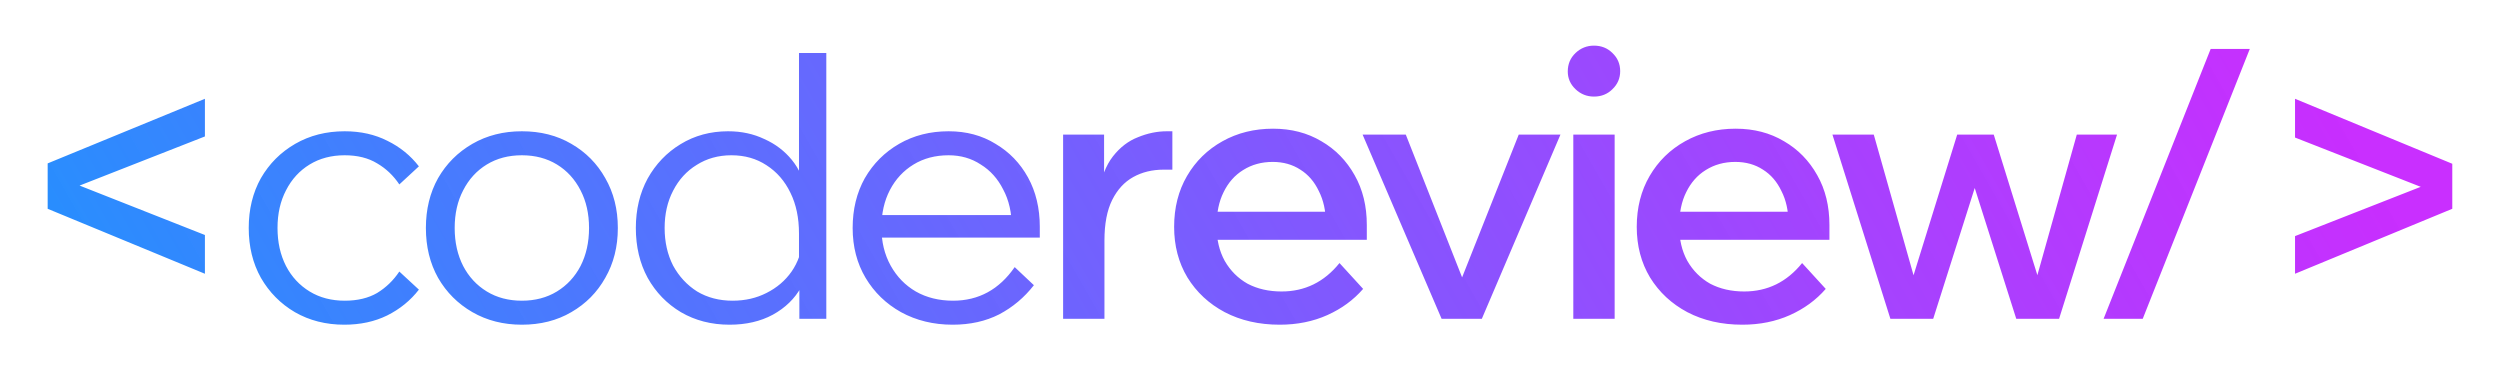
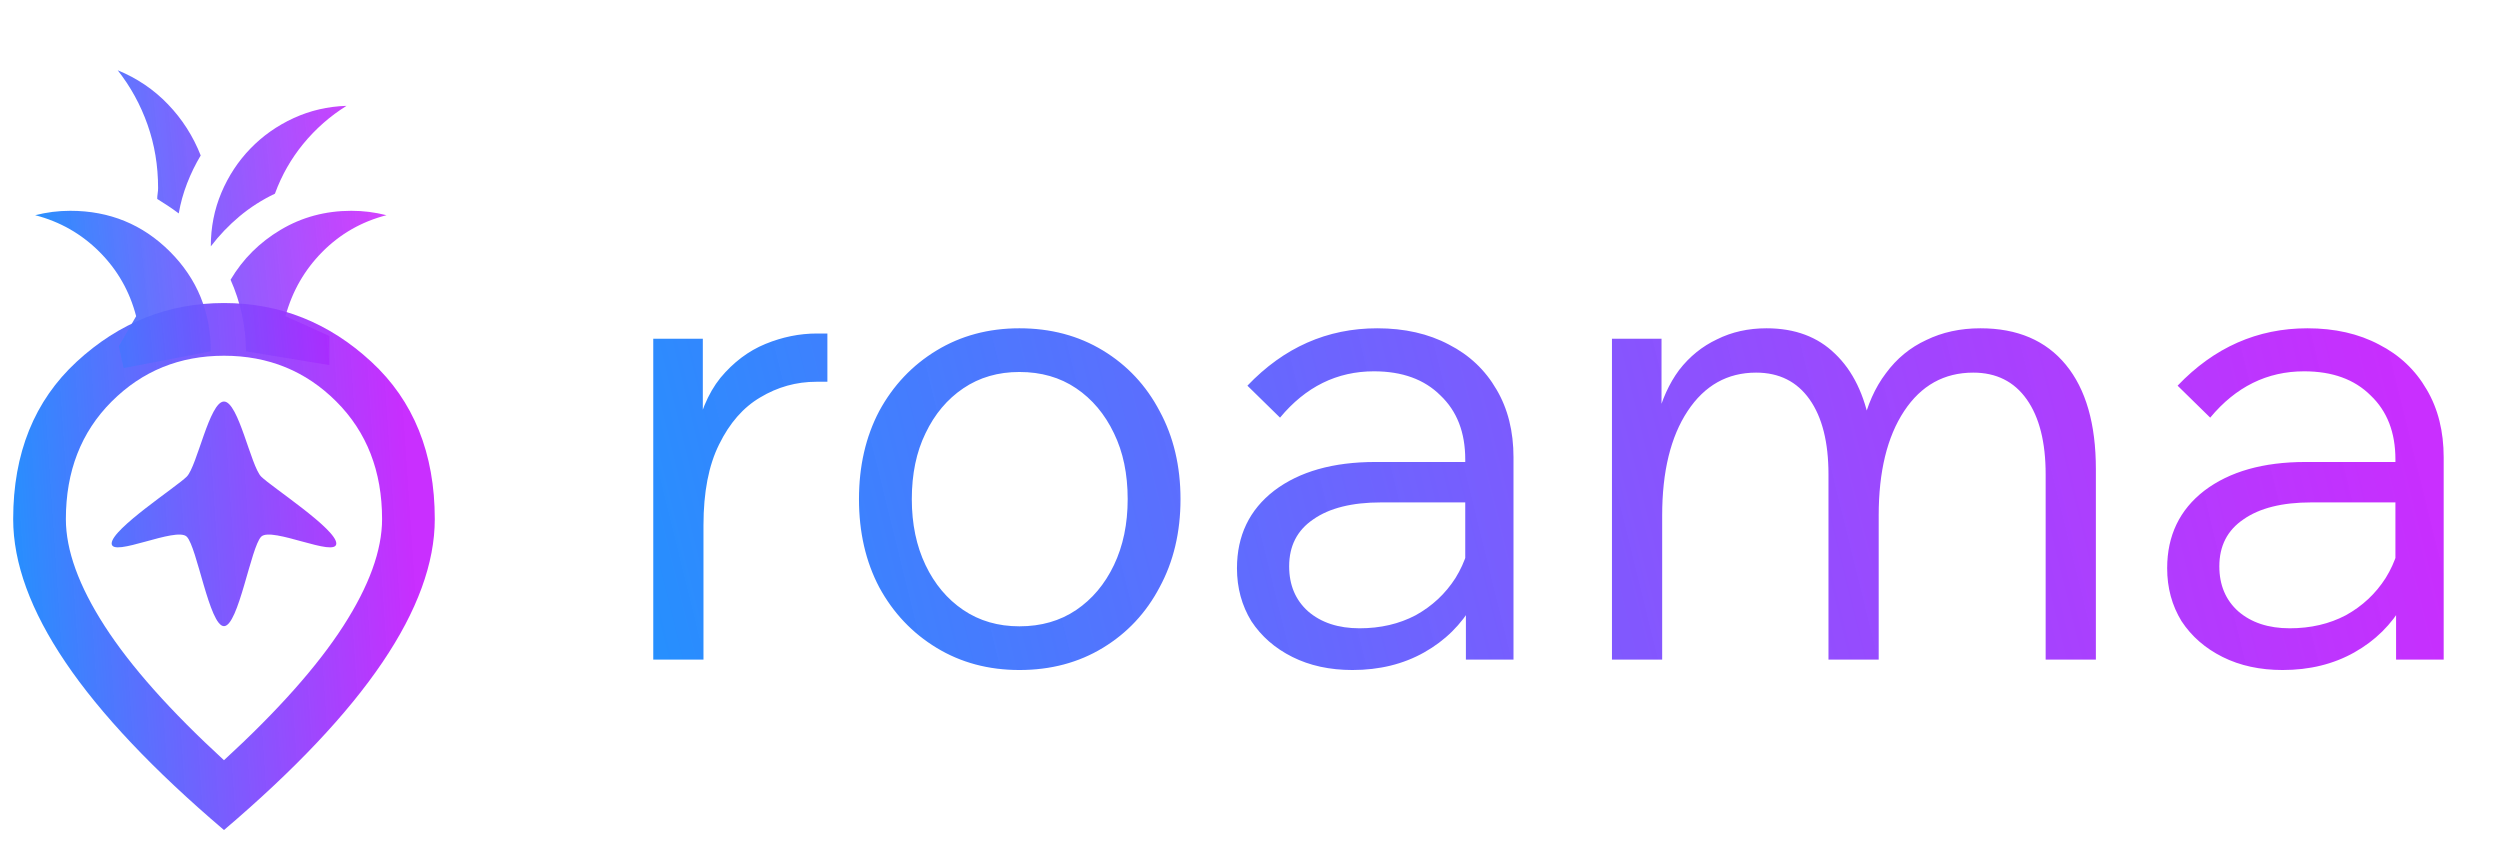
- <svg xmlns="http://www.w3.org/2000/svg" width="149" height="22" viewBox="0 0 149 22" fill="none">
-   <path d="M2.841 10.31L12.213 14.006V16.316L2.841 12.444V10.31ZM2.841 9.738L12.213 5.888V8.132L2.841 11.806V9.738ZM23.8 16.184L24.966 17.262C24.467 17.907 23.837 18.421 23.074 18.802C22.326 19.169 21.475 19.352 20.522 19.352C19.422 19.352 18.439 19.103 17.574 18.604C16.723 18.105 16.049 17.423 15.55 16.558C15.066 15.693 14.824 14.703 14.824 13.588C14.824 12.473 15.066 11.483 15.55 10.618C16.049 9.753 16.731 9.071 17.596 8.572C18.461 8.073 19.444 7.824 20.544 7.824C21.497 7.824 22.348 8.015 23.096 8.396C23.844 8.763 24.467 9.269 24.966 9.914L23.8 10.992C23.448 10.464 23.008 10.046 22.48 9.738C21.952 9.415 21.307 9.254 20.544 9.254C19.752 9.254 19.055 9.437 18.454 9.804C17.853 10.171 17.383 10.684 17.046 11.344C16.709 11.989 16.54 12.737 16.54 13.588C16.54 14.439 16.709 15.194 17.046 15.854C17.383 16.499 17.853 17.005 18.454 17.372C19.055 17.739 19.752 17.922 20.544 17.922C21.307 17.922 21.952 17.768 22.48 17.46C23.008 17.137 23.448 16.712 23.8 16.184ZM31.103 19.352C30.003 19.352 29.02 19.103 28.155 18.604C27.289 18.105 26.607 17.423 26.109 16.558C25.625 15.693 25.383 14.703 25.383 13.588C25.383 12.473 25.625 11.483 26.109 10.618C26.607 9.753 27.289 9.071 28.155 8.572C29.02 8.073 30.003 7.824 31.103 7.824C32.217 7.824 33.2 8.073 34.051 8.572C34.916 9.071 35.591 9.753 36.075 10.618C36.573 11.483 36.823 12.473 36.823 13.588C36.823 14.703 36.573 15.693 36.075 16.558C35.591 17.423 34.916 18.105 34.051 18.604C33.2 19.103 32.217 19.352 31.103 19.352ZM31.103 17.922C31.895 17.922 32.591 17.739 33.193 17.372C33.794 17.005 34.263 16.499 34.601 15.854C34.938 15.194 35.107 14.439 35.107 13.588C35.107 12.737 34.938 11.989 34.601 11.344C34.263 10.684 33.794 10.171 33.193 9.804C32.591 9.437 31.895 9.254 31.103 9.254C30.311 9.254 29.614 9.437 29.013 9.804C28.411 10.171 27.942 10.684 27.605 11.344C27.267 11.989 27.099 12.737 27.099 13.588C27.099 14.439 27.267 15.194 27.605 15.854C27.942 16.499 28.411 17.005 29.013 17.372C29.614 17.739 30.311 17.922 31.103 17.922ZM49.248 19H47.642V16.052L47.62 16.03V13.918C47.62 12.994 47.452 12.187 47.114 11.498C46.777 10.794 46.3 10.244 45.684 9.848C45.083 9.452 44.386 9.254 43.594 9.254C42.817 9.254 42.128 9.445 41.526 9.826C40.925 10.193 40.456 10.706 40.118 11.366C39.781 12.011 39.612 12.752 39.612 13.588C39.612 14.424 39.781 15.172 40.118 15.832C40.47 16.477 40.947 16.991 41.548 17.372C42.164 17.739 42.868 17.922 43.66 17.922C44.408 17.922 45.083 17.768 45.684 17.46C46.3 17.152 46.799 16.727 47.18 16.184C47.562 15.627 47.782 15.003 47.84 14.314L48.148 14.754C48.266 15.619 48.134 16.404 47.752 17.108C47.371 17.797 46.806 18.347 46.058 18.758C45.325 19.154 44.467 19.352 43.484 19.352C42.399 19.352 41.431 19.103 40.58 18.604C39.744 18.105 39.084 17.423 38.6 16.558C38.131 15.693 37.896 14.703 37.896 13.588C37.896 12.488 38.131 11.505 38.6 10.64C39.084 9.775 39.737 9.093 40.558 8.594C41.394 8.081 42.34 7.824 43.396 7.824C44.188 7.824 44.907 7.978 45.552 8.286C46.212 8.579 46.762 8.997 47.202 9.54C47.642 10.083 47.921 10.721 48.038 11.454H47.62V3.16H49.248V19ZM60.476 15.92L61.62 16.998C61.048 17.731 60.359 18.311 59.552 18.736C58.745 19.147 57.822 19.352 56.78 19.352C55.636 19.352 54.609 19.103 53.7 18.604C52.806 18.105 52.102 17.423 51.588 16.558C51.075 15.693 50.818 14.703 50.818 13.588C50.818 12.473 51.06 11.483 51.544 10.618C52.043 9.753 52.725 9.071 53.59 8.572C54.456 8.073 55.438 7.824 56.538 7.824C57.594 7.824 58.526 8.073 59.332 8.572C60.154 9.056 60.799 9.723 61.268 10.574C61.737 11.425 61.972 12.407 61.972 13.522V13.654H60.3V13.522C60.3 12.671 60.132 11.931 59.794 11.3C59.471 10.655 59.024 10.156 58.452 9.804C57.895 9.437 57.257 9.254 56.538 9.254C55.746 9.254 55.05 9.437 54.448 9.804C53.847 10.171 53.377 10.677 53.04 11.322C52.703 11.967 52.534 12.715 52.534 13.566C52.534 14.417 52.718 15.172 53.084 15.832C53.451 16.492 53.95 17.005 54.58 17.372C55.225 17.739 55.966 17.922 56.802 17.922C58.328 17.922 59.552 17.255 60.476 15.92ZM61.972 14.16H52.182V12.818H61.62L61.972 13.522V14.16ZM69.873 7.824V10.112H69.345C68.67 10.112 68.069 10.259 67.541 10.552C67.013 10.845 66.595 11.3 66.287 11.916C65.979 12.532 65.825 13.339 65.825 14.336V19H63.361V8.022H65.803V11.564H65.473C65.62 10.611 65.906 9.863 66.331 9.32C66.756 8.777 67.255 8.396 67.827 8.176C68.399 7.941 68.971 7.824 69.543 7.824H69.873ZM79.834 15.678L81.242 17.218C80.67 17.878 79.958 18.399 79.108 18.78C78.257 19.161 77.311 19.352 76.27 19.352C75.038 19.352 73.945 19.103 72.992 18.604C72.053 18.105 71.312 17.416 70.77 16.536C70.242 15.656 69.978 14.651 69.978 13.522C69.978 12.378 70.234 11.366 70.748 10.486C71.261 9.606 71.965 8.917 72.86 8.418C73.754 7.919 74.759 7.67 75.874 7.67C76.959 7.67 77.92 7.919 78.756 8.418C79.592 8.902 80.252 9.577 80.736 10.442C81.22 11.293 81.462 12.283 81.462 13.412V13.544H79.02V13.302C79.02 12.569 78.88 11.931 78.602 11.388C78.338 10.831 77.971 10.405 77.502 10.112C77.032 9.804 76.482 9.65 75.852 9.65C75.192 9.65 74.605 9.811 74.092 10.134C73.593 10.442 73.204 10.882 72.926 11.454C72.647 12.011 72.508 12.686 72.508 13.478C72.508 14.27 72.669 14.959 72.992 15.546C73.329 16.133 73.784 16.587 74.356 16.91C74.942 17.218 75.617 17.372 76.38 17.372C77.773 17.372 78.924 16.807 79.834 15.678ZM81.462 14.292H71.694V12.62H81.11L81.462 13.434V14.292ZM88.317 19H85.919L81.211 8.022H83.785L87.481 17.394H86.799L90.517 8.022H93.003L88.317 19ZM96.233 19H93.769V8.022H96.233V19ZM95.001 5.756C94.576 5.756 94.209 5.609 93.901 5.316C93.593 5.023 93.439 4.671 93.439 4.26C93.439 3.82 93.593 3.453 93.901 3.16C94.209 2.867 94.576 2.72 95.001 2.72C95.441 2.72 95.808 2.867 96.101 3.16C96.409 3.453 96.563 3.813 96.563 4.238C96.563 4.663 96.409 5.023 96.101 5.316C95.808 5.609 95.441 5.756 95.001 5.756ZM107.406 15.678L108.814 17.218C108.242 17.878 107.531 18.399 106.68 18.78C105.829 19.161 104.883 19.352 103.842 19.352C102.61 19.352 101.517 19.103 100.564 18.604C99.625 18.105 98.885 17.416 98.342 16.536C97.814 15.656 97.55 14.651 97.55 13.522C97.55 12.378 97.807 11.366 98.32 10.486C98.833 9.606 99.537 8.917 100.432 8.418C101.327 7.919 102.331 7.67 103.446 7.67C104.531 7.67 105.492 7.919 106.328 8.418C107.164 8.902 107.824 9.577 108.308 10.442C108.792 11.293 109.034 12.283 109.034 13.412V13.544H106.592V13.302C106.592 12.569 106.453 11.931 106.174 11.388C105.91 10.831 105.543 10.405 105.074 10.112C104.605 9.804 104.055 9.65 103.424 9.65C102.764 9.65 102.177 9.811 101.664 10.134C101.165 10.442 100.777 10.882 100.498 11.454C100.219 12.011 100.08 12.686 100.08 13.478C100.08 14.27 100.241 14.959 100.564 15.546C100.901 16.133 101.356 16.587 101.928 16.91C102.515 17.218 103.189 17.372 103.952 17.372C105.345 17.372 106.497 16.807 107.406 15.678ZM109.034 14.292H99.266V12.62H108.682L109.034 13.434V14.292ZM122.721 19H120.169L117.375 10.2H118.013L115.219 19H112.667L109.213 8.022H111.677L114.383 17.592H113.679L116.649 8.022H118.827L121.797 17.592H121.093L123.777 8.022H126.175L122.721 19ZM127.707 19H125.375L131.755 2.918H134.087L127.707 19ZM136.784 8.198V5.888L146.156 9.76V11.872L136.784 8.198ZM136.784 16.316V14.072L146.156 10.398V12.444L136.784 16.316Z" fill="url(#paint0_linear_6346_3388)" />
+ <svg xmlns="http://www.w3.org/2000/svg" width="184" height="62" viewBox="0 0 184 62" fill="none">
+   <path d="M16.485 46.085C17.552 46.085 18.465 40.26 19.224 39.5C19.984 38.74 24.752 41.067 24.752 40C24.752 38.933 19.984 35.838 19.224 35.079C18.465 34.319 17.552 29.552 16.485 29.552C15.418 29.552 14.505 34.319 13.745 35.079C12.986 35.838 8.218 38.933 8.218 40C8.218 41.067 12.986 38.74 13.745 39.5C14.505 40.26 15.418 46.085 16.485 46.085ZM16.485 55.952C20.428 52.331 23.354 49.042 25.261 46.085C27.168 43.127 28.121 40.501 28.121 38.206C28.121 34.683 26.998 31.798 24.752 29.552C22.505 27.305 19.75 26.182 16.485 26.182C13.22 26.182 10.465 27.305 8.218 29.552C5.972 31.798 4.848 34.683 4.848 38.206C4.848 40.501 5.802 43.127 7.709 46.085C9.616 49.042 12.541 52.331 16.485 55.952ZM16.485 61.091C11.281 56.663 7.394 52.55 4.824 48.752C2.255 44.953 0.97 41.438 0.97 38.206C0.97 33.358 2.529 29.495 5.648 26.618C8.768 23.741 12.38 22.303 16.485 22.303C20.59 22.303 24.202 23.741 27.321 26.618C30.44 29.495 32 33.358 32 38.206C32 41.438 30.715 44.953 28.145 48.752C25.576 52.55 21.689 56.663 16.485 61.091Z" fill="url(#paint0_linear_20_225)" />
+   <mask id="mask0_20_225" style="mask-type:alpha" maskUnits="userSpaceOnUse" x="0" y="0" width="32" height="32">
+     <rect width="31.03" height="31.03" fill="url(#paint1_linear_20_225)" />
+   </mask>
+   <g mask="url(#mask0_20_225)">
+     <path d="M9.101 27.089L8.744 25.483L10.02 23.273C9.546 21.441 8.646 19.863 7.321 18.537C5.996 17.212 4.418 16.312 2.586 15.838C3.017 15.731 3.442 15.65 3.863 15.596C4.283 15.542 4.719 15.515 5.172 15.515C8.059 15.515 10.505 16.517 12.509 18.521C14.513 20.525 15.515 22.971 15.515 25.859L9.101 27.089ZM18.101 25.859C18.101 24.953 18.004 24.054 17.81 23.16C17.616 22.265 17.336 21.409 16.97 20.59C17.875 19.06 19.108 17.832 20.671 16.905C22.233 15.978 23.962 15.515 25.859 15.515C26.311 15.515 26.747 15.542 27.168 15.596C27.588 15.65 28.014 15.731 28.445 15.838C26.613 16.312 25.04 17.212 23.725 18.537C22.411 19.863 21.506 21.441 21.01 23.273L24.236 24.727V26.87L18.101 25.859ZM15.515 18.133C15.515 16.733 15.774 15.418 16.291 14.19C16.808 12.962 17.519 11.879 18.424 10.941C19.329 10.004 20.391 9.255 21.608 8.695C22.826 8.135 24.124 7.833 25.503 7.79C24.296 8.544 23.24 9.471 22.335 10.57C21.43 11.669 20.73 12.897 20.234 14.255C19.286 14.707 18.419 15.262 17.632 15.919C16.846 16.576 16.14 17.314 15.515 18.133ZM13.156 15.709C12.897 15.515 12.638 15.332 12.38 15.16C12.121 14.987 11.852 14.815 11.572 14.642C11.572 14.513 11.582 14.378 11.604 14.238C11.626 14.098 11.636 13.964 11.636 13.834C11.636 12.197 11.378 10.645 10.861 9.18C10.344 7.714 9.611 6.378 8.663 5.172C10.085 5.754 11.319 6.589 12.364 7.677C13.409 8.765 14.211 10.02 14.772 11.442C14.384 12.089 14.05 12.773 13.77 13.495C13.49 14.217 13.285 14.955 13.156 15.709Z" fill="url(#paint2_linear_20_225)" />
+   </g>
+   <path d="M60.896 24.546V28.098H60.08C58.608 28.098 57.232 28.482 55.952 29.25C54.704 29.985 53.696 31.137 52.928 32.706C52.16 34.242 51.776 36.225 51.776 38.657V48.545H48.08V24.93H51.728V32.465H51.104C51.456 30.514 52.096 28.962 53.024 27.809C53.984 26.657 55.088 25.826 56.336 25.314C57.584 24.802 58.848 24.546 60.128 24.546H60.896ZM75.029 49.313C72.757 49.313 70.725 48.77 68.933 47.681C67.141 46.593 65.733 45.105 64.709 43.218C63.717 41.33 63.221 39.169 63.221 36.737C63.221 34.306 63.717 32.145 64.709 30.258C65.733 28.369 67.141 26.881 68.933 25.794C70.725 24.706 72.757 24.162 75.029 24.162C77.333 24.162 79.381 24.706 81.173 25.794C82.965 26.881 84.357 28.369 85.349 30.258C86.373 32.145 86.885 34.306 86.885 36.737C86.885 39.169 86.373 41.33 85.349 43.218C84.357 45.105 82.965 46.593 81.173 47.681C79.381 48.77 77.333 49.313 75.029 49.313ZM75.029 46.097C76.629 46.097 78.021 45.697 79.205 44.898C80.389 44.097 81.317 42.993 81.989 41.586C82.661 40.178 82.997 38.562 82.997 36.737C82.997 34.882 82.661 33.266 81.989 31.89C81.317 30.482 80.389 29.378 79.205 28.578C78.021 27.777 76.629 27.378 75.029 27.378C73.461 27.378 72.085 27.777 70.901 28.578C69.717 29.378 68.789 30.482 68.117 31.89C67.445 33.266 67.109 34.882 67.109 36.737C67.109 38.562 67.445 40.178 68.117 41.586C68.789 42.993 69.717 44.097 70.901 44.898C72.085 45.697 73.461 46.097 75.029 46.097ZM111.394 48.545H107.89V43.938L107.842 42.593V33.809C107.842 31.826 107.234 30.258 106.018 29.105C104.834 27.922 103.202 27.329 101.122 27.329C98.401 27.329 96.097 28.465 94.21 30.738L91.809 28.386C94.498 25.57 97.681 24.162 101.362 24.162C103.378 24.162 105.138 24.561 106.642 25.361C108.146 26.13 109.314 27.233 110.146 28.674C110.978 30.081 111.394 31.745 111.394 33.666V48.545ZM99.537 49.313C97.874 49.313 96.401 48.993 95.121 48.353C93.841 47.714 92.834 46.834 92.097 45.714C91.394 44.562 91.041 43.266 91.041 41.825C91.041 39.425 91.954 37.522 93.778 36.114C95.633 34.706 98.114 34.002 101.218 34.002H108.274V36.977H101.65C99.505 36.977 97.841 37.394 96.657 38.225C95.474 39.026 94.882 40.178 94.882 41.681C94.882 43.057 95.346 44.161 96.273 44.993C97.234 45.825 98.498 46.242 100.066 46.242C101.602 46.242 102.978 45.922 104.194 45.282C105.41 44.609 106.386 43.697 107.122 42.545C107.858 41.361 108.274 40.017 108.37 38.514L109.762 39.33C109.762 41.249 109.314 42.962 108.418 44.465C107.554 45.969 106.354 47.154 104.818 48.017C103.282 48.882 101.522 49.313 99.537 49.313ZM154.256 48.545H150.56V34.913C150.56 32.545 150.096 30.706 149.168 29.393C148.24 28.081 146.928 27.425 145.232 27.425C143.088 27.425 141.392 28.369 140.144 30.258C138.896 32.145 138.272 34.706 138.272 37.938V48.545H134.576V34.913C134.576 32.545 134.112 30.706 133.184 29.393C132.256 28.081 130.944 27.425 129.248 27.425C127.136 27.425 125.456 28.369 124.208 30.258C122.96 32.145 122.336 34.706 122.336 37.938V48.545H118.64V24.93H122.288V30.881L121.952 30.834C122.304 29.425 122.848 28.226 123.584 27.233C124.352 26.241 125.28 25.489 126.368 24.977C127.456 24.433 128.672 24.162 130.016 24.162C132.096 24.162 133.776 24.785 135.056 26.034C136.368 27.282 137.232 29.058 137.648 31.361H137.072C137.424 29.826 138 28.529 138.8 27.474C139.6 26.386 140.592 25.57 141.776 25.026C142.96 24.45 144.288 24.162 145.76 24.162C148.48 24.162 150.576 25.058 152.048 26.849C153.52 28.642 154.256 31.201 154.256 34.529V48.545ZM179.855 48.545H176.351V43.938L176.303 42.593V33.809C176.303 31.826 175.695 30.258 174.479 29.105C173.295 27.922 171.663 27.329 169.583 27.329C166.863 27.329 164.559 28.465 162.671 30.738L160.271 28.386C162.959 25.57 166.143 24.162 169.823 24.162C171.839 24.162 173.599 24.561 175.103 25.361C176.607 26.13 177.775 27.233 178.607 28.674C179.439 30.081 179.855 31.745 179.855 33.666V48.545ZM167.999 49.313C166.335 49.313 164.863 48.993 163.583 48.353C162.303 47.714 161.295 46.834 160.559 45.714C159.855 44.562 159.503 43.266 159.503 41.825C159.503 39.425 160.415 37.522 162.239 36.114C164.095 34.706 166.575 34.002 169.679 34.002H176.735V36.977H170.111C167.967 36.977 166.303 37.394 165.119 38.225C163.935 39.026 163.343 40.178 163.343 41.681C163.343 43.057 163.807 44.161 164.735 44.993C165.695 45.825 166.959 46.242 168.527 46.242C170.063 46.242 171.439 45.922 172.655 45.282C173.871 44.609 174.847 43.697 175.583 42.545C176.319 41.361 176.735 40.017 176.831 38.514L178.223 39.33C178.223 41.249 177.775 42.962 176.879 44.465C176.015 45.969 174.815 47.154 173.279 48.017C171.743 48.882 169.983 49.313 167.999 49.313Z" fill="url(#paint3_linear_20_225)" />
  <defs>
-     <linearGradient id="paint0_linear_6346_3388" x1="-4.30505e-07" y1="19.643" x2="110.386" y2="-43.461" gradientUnits="userSpaceOnUse">
+     <linearGradient id="paint0_linear_20_225" x1="0.97" y1="56.935" x2="31.333" y2="54.885" gradientUnits="userSpaceOnUse">
+       <stop stop-color="#2093FE" />
+       <stop offset="1" stop-color="#C217FE" stop-opacity="0.9" />
+     </linearGradient>
+     <linearGradient id="paint1_linear_20_225" x1="-8.96557e-08" y1="27.706" x2="30.286" y2="25.149" gradientUnits="userSpaceOnUse">
+       <stop stop-color="#2093FE" />
+       <stop offset="1" stop-color="#C217FE" stop-opacity="0.9" />
+     </linearGradient>
+     <linearGradient id="paint2_linear_20_225" x1="2.586" y1="24.741" x2="27.754" y2="22.234" gradientUnits="userSpaceOnUse">
+       <stop stop-color="#2093FE" />
+       <stop offset="1" stop-color="#C217FE" stop-opacity="0.9" />
+     </linearGradient>
+     <linearGradient id="paint3_linear_20_225" x1="44" y1="49.403" x2="173.75" y2="17.46" gradientUnits="userSpaceOnUse">
      <stop stop-color="#2093FE" />
      <stop offset="1" stop-color="#C217FE" stop-opacity="0.9" />
    </linearGradient>
  </defs>
</svg>
